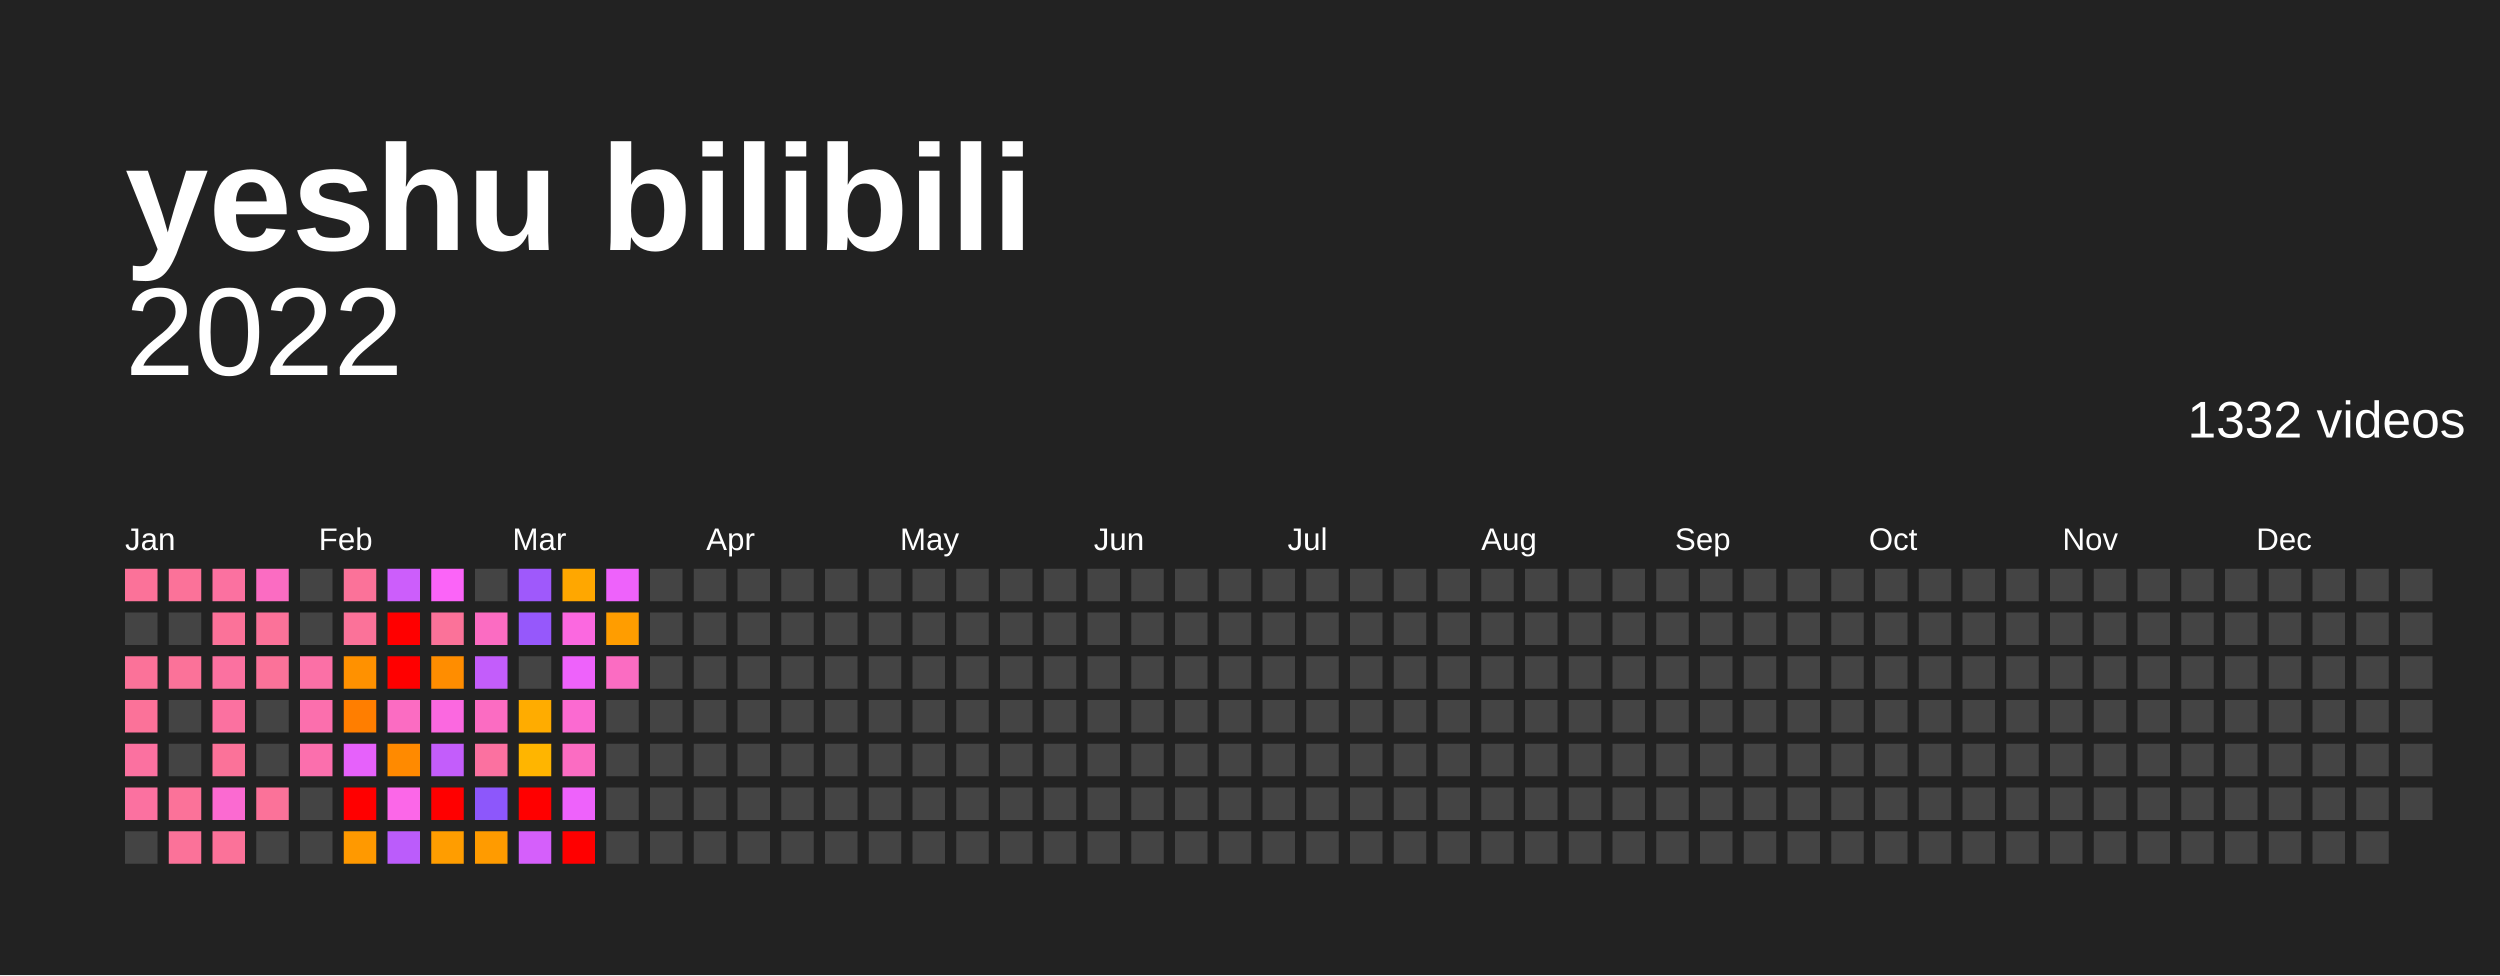
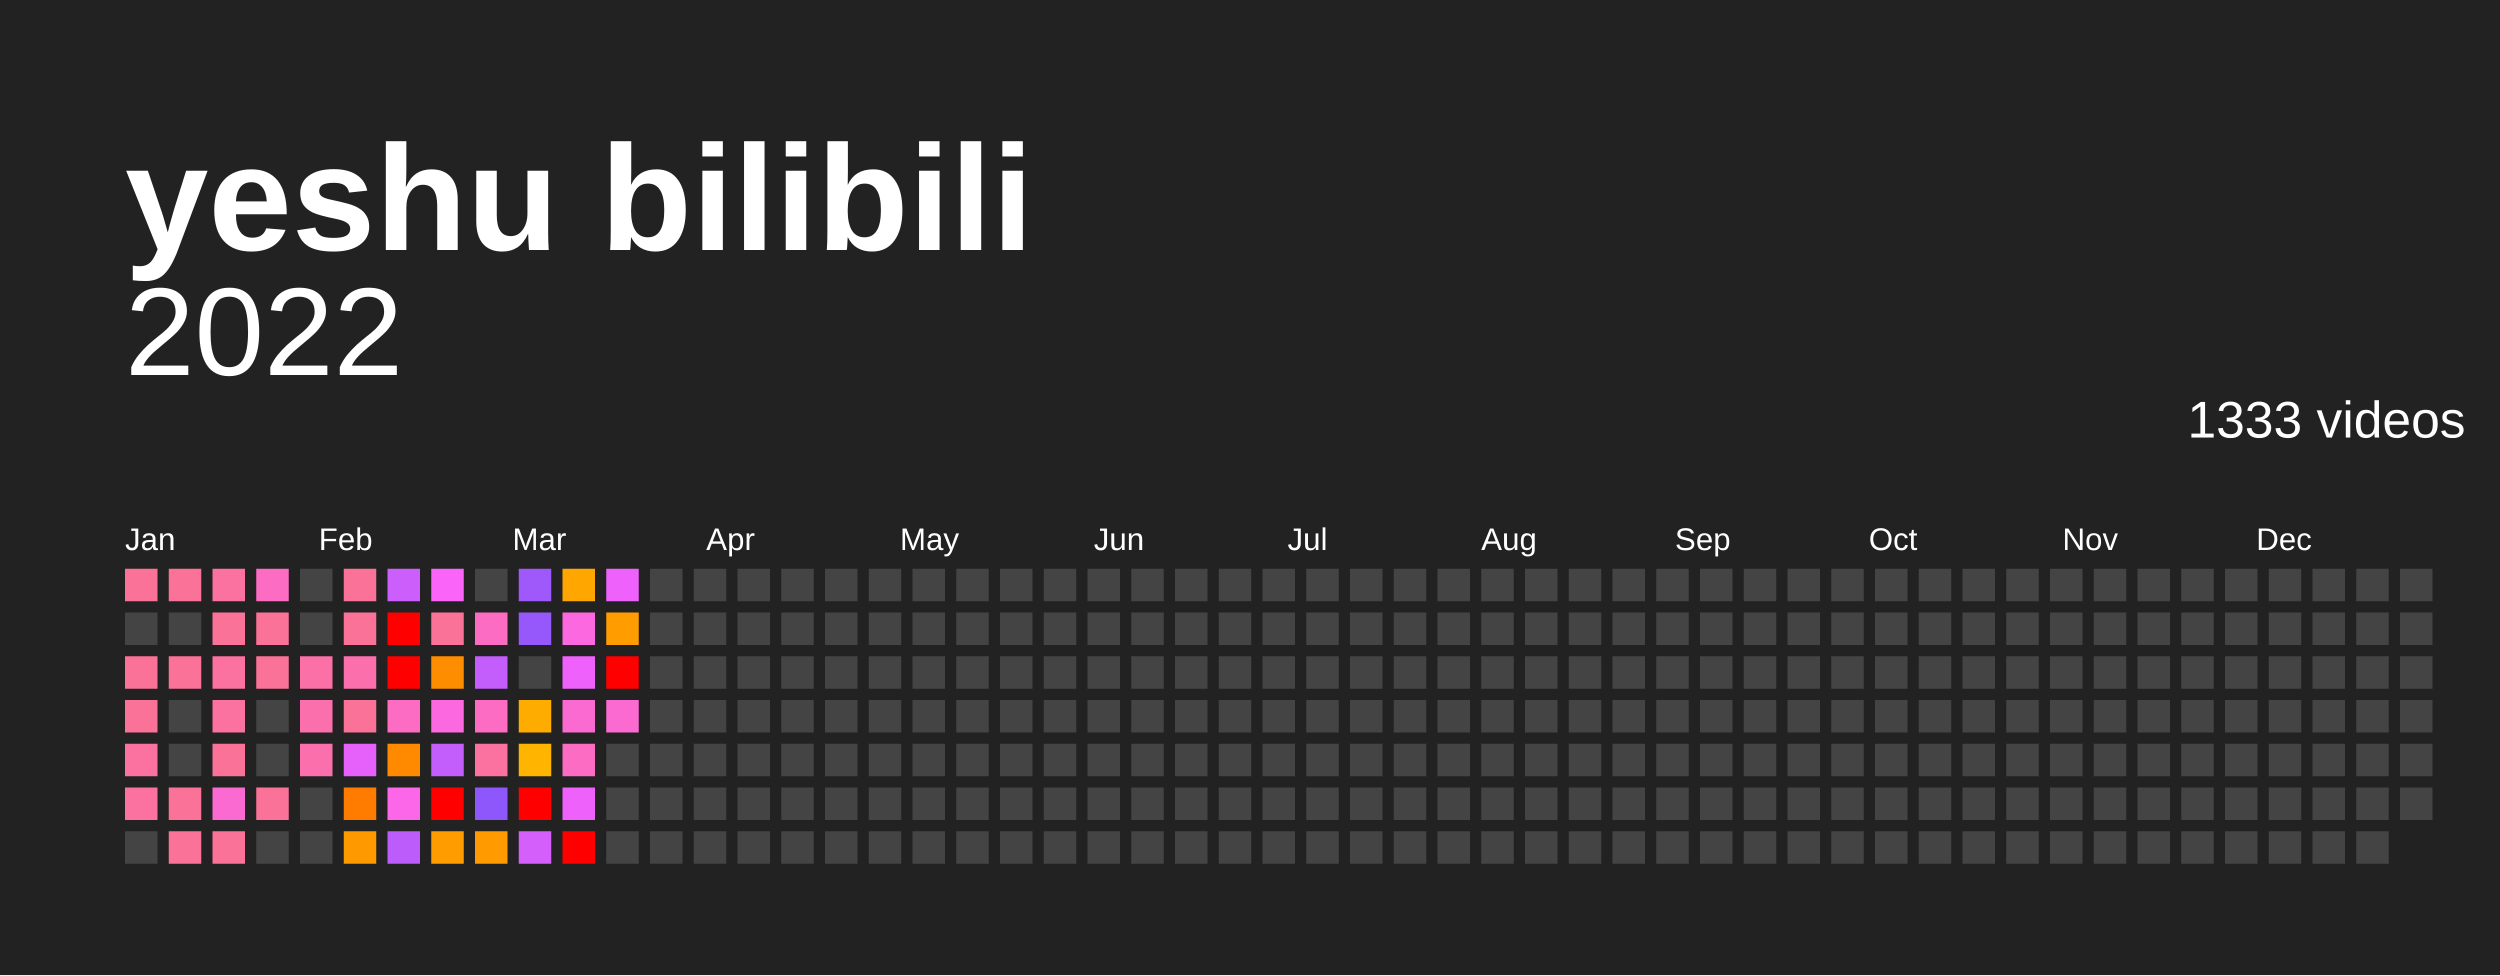
<svg xmlns="http://www.w3.org/2000/svg" baseProfile="full" height="78mm" version="1.1" viewBox="0,0,200,78" width="200mm">
  <defs />
  <rect fill="#222222" height="78" width="200" x="0" y="0" />
  <text fill="#FFFFFF" style="font-size:12px; font-family:Arial; font-weight:bold;" x="10" y="20">yeshu bilibili</text>
  <text alignment-baseline="hanging" fill="#FFFFFF" style="font-size:10.0px; font-family:Arial;" x="10" y="30">2022</text>
-   <text alignment-baseline="hanging" fill="#FFFFFF" style="font-size:4.125px; font-family:Arial;" x="175" y="35">1332 videos</text>
+   <text alignment-baseline="hanging" fill="#FFFFFF" style="font-size:4.125px; font-family:Arial;" x="175" y="35">1333 videos</text>
  <text fill="#FFFFFF" style="font-size:2.5px; font-family:Arial" x="10.0" y="44">Jan</text>
  <text fill="#FFFFFF" style="font-size:2.5px; font-family:Arial" x="25.5" y="44">Feb</text>
  <text fill="#FFFFFF" style="font-size:2.5px; font-family:Arial" x="41.0" y="44">Mar</text>
  <text fill="#FFFFFF" style="font-size:2.5px; font-family:Arial" x="56.5" y="44">Apr</text>
  <text fill="#FFFFFF" style="font-size:2.5px; font-family:Arial" x="72.0" y="44">May</text>
  <text fill="#FFFFFF" style="font-size:2.5px; font-family:Arial" x="87.5" y="44">Jun</text>
  <text fill="#FFFFFF" style="font-size:2.5px; font-family:Arial" x="103.0" y="44">Jul</text>
  <text fill="#FFFFFF" style="font-size:2.5px; font-family:Arial" x="118.5" y="44">Aug</text>
  <text fill="#FFFFFF" style="font-size:2.5px; font-family:Arial" x="134.0" y="44">Sep</text>
  <text fill="#FFFFFF" style="font-size:2.5px; font-family:Arial" x="149.5" y="44">Oct</text>
  <text fill="#FFFFFF" style="font-size:2.5px; font-family:Arial" x="165.0" y="44">Nov</text>
  <text fill="#FFFFFF" style="font-size:2.5px; font-family:Arial" x="180.5" y="44">Dec</text>
  <rect fill="#fb7299" height="2.6" width="2.6" x="10.0" y="45.5" />
  <rect fill="#444444" height="2.6" width="2.6" x="10.0" y="49.0" />
  <rect fill="#fb7299" height="2.6" width="2.6" x="10.0" y="52.5" />
  <rect fill="#fb7299" height="2.6" width="2.6" x="10.0" y="56.0" />
  <rect fill="#fb71a0" height="2.6" width="2.6" x="10.0" y="59.5" />
  <rect fill="#fb71a0" height="2.6" width="2.6" x="10.0" y="63.0" />
  <rect fill="#444444" height="2.6" width="2.6" x="10.0" y="66.5" />
  <rect fill="#fb7299" height="2.6" width="2.6" x="13.5" y="45.5" />
  <rect fill="#444444" height="2.6" width="2.6" x="13.5" y="49.0" />
  <rect fill="#fb7299" height="2.6" width="2.6" x="13.5" y="52.5" />
  <rect fill="#444444" height="2.6" width="2.6" x="13.5" y="56.0" />
  <rect fill="#444444" height="2.6" width="2.6" x="13.5" y="59.5" />
  <rect fill="#fb7299" height="2.6" width="2.6" x="13.5" y="63.0" />
  <rect fill="#fb7299" height="2.6" width="2.6" x="13.5" y="66.5" />
  <rect fill="#fb71a0" height="2.6" width="2.6" x="17.0" y="45.5" />
  <rect fill="#fb7299" height="2.6" width="2.6" x="17.0" y="49.0" />
  <rect fill="#fb71a0" height="2.6" width="2.6" x="17.0" y="52.5" />
  <rect fill="#fb71a0" height="2.6" width="2.6" x="17.0" y="56.0" />
  <rect fill="#fb7299" height="2.6" width="2.6" x="17.0" y="59.5" />
  <rect fill="#fb6ad1" height="2.6" width="2.6" x="17.0" y="63.0" />
  <rect fill="#fb7299" height="2.6" width="2.6" x="17.0" y="66.5" />
  <rect fill="#fb6cc2" height="2.6" width="2.6" x="20.5" y="45.5" />
  <rect fill="#fb7299" height="2.6" width="2.6" x="20.5" y="49.0" />
  <rect fill="#fb7299" height="2.6" width="2.6" x="20.5" y="52.5" />
  <rect fill="#444444" height="2.6" width="2.6" x="20.5" y="56.0" />
  <rect fill="#444444" height="2.6" width="2.6" x="20.5" y="59.5" />
  <rect fill="#fb7299" height="2.6" width="2.6" x="20.5" y="63.0" />
  <rect fill="#444444" height="2.6" width="2.6" x="20.5" y="66.5" />
  <rect fill="#444444" height="2.6" width="2.6" x="24.0" y="45.5" />
  <rect fill="#444444" height="2.6" width="2.6" x="24.0" y="49.0" />
  <rect fill="#fb70a6" height="2.6" width="2.6" x="24.0" y="52.5" />
  <rect fill="#fb6fad" height="2.6" width="2.6" x="24.0" y="56.0" />
  <rect fill="#fb6fad" height="2.6" width="2.6" x="24.0" y="59.5" />
  <rect fill="#444444" height="2.6" width="2.6" x="24.0" y="63.0" />
  <rect fill="#444444" height="2.6" width="2.6" x="24.0" y="66.5" />
  <rect fill="#fb7299" height="2.6" width="2.6" x="27.5" y="45.5" />
  <rect fill="#fb7299" height="2.6" width="2.6" x="27.5" y="49.0" />
-   <rect fill="#ff9100" height="2.6" width="2.6" x="27.5" y="52.5" />
-   <rect fill="#ff7e00" height="2.6" width="2.6" x="27.5" y="56.0" />
+   <rect fill="#fb6fad" height="2.6" width="2.6" x="27.5" y="52.5" />
+   <rect fill="#fb7299" height="2.6" width="2.6" x="27.5" y="56.0" />
  <rect fill="#e661fb" height="2.6" width="2.6" x="27.5" y="59.5" />
-   <rect fill="red" height="2.6" width="2.6" x="27.5" y="63.0" />
+   <rect fill="#ff7c00" height="2.6" width="2.6" x="27.5" y="63.0" />
  <rect fill="#ff9900" height="2.6" width="2.6" x="27.5" y="66.5" />
  <rect fill="#cc5efb" height="2.6" width="2.6" x="31.0" y="45.5" />
  <rect fill="red" height="2.6" width="2.6" x="31.0" y="49.0" />
  <rect fill="red" height="2.6" width="2.6" x="31.0" y="52.5" />
  <rect fill="#fb6cc2" height="2.6" width="2.6" x="31.0" y="56.0" />
  <rect fill="#ff8a00" height="2.6" width="2.6" x="31.0" y="59.5" />
  <rect fill="#fb67e8" height="2.6" width="2.6" x="31.0" y="63.0" />
  <rect fill="#bb5cfb" height="2.6" width="2.6" x="31.0" y="66.5" />
  <rect fill="#fb64f8" height="2.6" width="2.6" x="34.5" y="45.5" />
  <rect fill="#fb7299" height="2.6" width="2.6" x="34.5" y="49.0" />
  <rect fill="#ff8d00" height="2.6" width="2.6" x="34.5" y="52.5" />
  <rect fill="#fb68e0" height="2.6" width="2.6" x="34.5" y="56.0" />
  <rect fill="#c35dfb" height="2.6" width="2.6" x="34.5" y="59.5" />
  <rect fill="red" height="2.6" width="2.6" x="34.5" y="63.0" />
  <rect fill="#ff9d00" height="2.6" width="2.6" x="34.5" y="66.5" />
  <rect fill="#444444" height="2.6" width="2.6" x="38.0" y="45.5" />
  <rect fill="#fb6cc2" height="2.6" width="2.6" x="38.0" y="49.0" />
  <rect fill="#c35dfb" height="2.6" width="2.6" x="38.0" y="52.5" />
  <rect fill="#fb6cc2" height="2.6" width="2.6" x="38.0" y="56.0" />
  <rect fill="#fb71a0" height="2.6" width="2.6" x="38.0" y="59.5" />
  <rect fill="#8d57fb" height="2.6" width="2.6" x="38.0" y="63.0" />
  <rect fill="#ff9b00" height="2.6" width="2.6" x="38.0" y="66.5" />
  <rect fill="#9f59fb" height="2.6" width="2.6" x="41.5" y="45.5" />
  <rect fill="#9658fb" height="2.6" width="2.6" x="41.5" y="49.0" />
  <rect fill="#444444" height="2.6" width="2.6" x="41.5" y="52.5" />
  <rect fill="#ffac00" height="2.6" width="2.6" x="41.5" y="56.0" />
  <rect fill="#ffb500" height="2.6" width="2.6" x="41.5" y="59.5" />
  <rect fill="red" height="2.6" width="2.6" x="41.5" y="63.0" />
  <rect fill="#d55ffb" height="2.6" width="2.6" x="41.5" y="66.5" />
  <rect fill="#ffa700" height="2.6" width="2.6" x="45.0" y="45.5" />
  <rect fill="#fb68e0" height="2.6" width="2.6" x="45.0" y="49.0" />
  <rect fill="#ee62fb" height="2.6" width="2.6" x="45.0" y="52.5" />
  <rect fill="#fb6ad1" height="2.6" width="2.6" x="45.0" y="56.0" />
  <rect fill="#fb6cc2" height="2.6" width="2.6" x="45.0" y="59.5" />
  <rect fill="#ee62fb" height="2.6" width="2.6" x="45.0" y="63.0" />
  <rect fill="red" height="2.6" width="2.6" x="45.0" y="66.5" />
  <rect fill="#ee62fb" height="2.6" width="2.6" x="48.5" y="45.5" />
  <rect fill="#ff9d00" height="2.6" width="2.6" x="48.5" y="49.0" />
-   <rect fill="#fb6cc2" height="2.6" width="2.6" x="48.5" y="52.5" />
-   <rect fill="#444444" height="2.6" width="2.6" x="48.5" y="56.0" />
+   <rect fill="red" height="2.6" width="2.6" x="48.5" y="52.5" />
+   <rect fill="#fb6ad1" height="2.6" width="2.6" x="48.5" y="56.0" />
  <rect fill="#444444" height="2.6" width="2.6" x="48.5" y="59.5" />
  <rect fill="#444444" height="2.6" width="2.6" x="48.5" y="63.0" />
  <rect fill="#444444" height="2.6" width="2.6" x="48.5" y="66.5" />
  <rect fill="#444444" height="2.6" width="2.6" x="52.0" y="45.5" />
  <rect fill="#444444" height="2.6" width="2.6" x="52.0" y="49.0" />
  <rect fill="#444444" height="2.6" width="2.6" x="52.0" y="52.5" />
  <rect fill="#444444" height="2.6" width="2.6" x="52.0" y="56.0" />
  <rect fill="#444444" height="2.6" width="2.6" x="52.0" y="59.5" />
  <rect fill="#444444" height="2.6" width="2.6" x="52.0" y="63.0" />
  <rect fill="#444444" height="2.6" width="2.6" x="52.0" y="66.5" />
  <rect fill="#444444" height="2.6" width="2.6" x="55.5" y="45.5" />
  <rect fill="#444444" height="2.6" width="2.6" x="55.5" y="49.0" />
  <rect fill="#444444" height="2.6" width="2.6" x="55.5" y="52.5" />
  <rect fill="#444444" height="2.6" width="2.6" x="55.5" y="56.0" />
  <rect fill="#444444" height="2.6" width="2.6" x="55.5" y="59.5" />
  <rect fill="#444444" height="2.6" width="2.6" x="55.5" y="63.0" />
  <rect fill="#444444" height="2.6" width="2.6" x="55.5" y="66.5" />
  <rect fill="#444444" height="2.6" width="2.6" x="59.0" y="45.5" />
  <rect fill="#444444" height="2.6" width="2.6" x="59.0" y="49.0" />
  <rect fill="#444444" height="2.6" width="2.6" x="59.0" y="52.5" />
  <rect fill="#444444" height="2.6" width="2.6" x="59.0" y="56.0" />
  <rect fill="#444444" height="2.6" width="2.6" x="59.0" y="59.5" />
  <rect fill="#444444" height="2.6" width="2.6" x="59.0" y="63.0" />
  <rect fill="#444444" height="2.6" width="2.6" x="59.0" y="66.5" />
  <rect fill="#444444" height="2.6" width="2.6" x="62.5" y="45.5" />
  <rect fill="#444444" height="2.6" width="2.6" x="62.5" y="49.0" />
  <rect fill="#444444" height="2.6" width="2.6" x="62.5" y="52.5" />
  <rect fill="#444444" height="2.6" width="2.6" x="62.5" y="56.0" />
  <rect fill="#444444" height="2.6" width="2.6" x="62.5" y="59.5" />
  <rect fill="#444444" height="2.6" width="2.6" x="62.5" y="63.0" />
  <rect fill="#444444" height="2.6" width="2.6" x="62.5" y="66.5" />
  <rect fill="#444444" height="2.6" width="2.6" x="66.0" y="45.5" />
  <rect fill="#444444" height="2.6" width="2.6" x="66.0" y="49.0" />
  <rect fill="#444444" height="2.6" width="2.6" x="66.0" y="52.5" />
  <rect fill="#444444" height="2.6" width="2.6" x="66.0" y="56.0" />
  <rect fill="#444444" height="2.6" width="2.6" x="66.0" y="59.5" />
  <rect fill="#444444" height="2.6" width="2.6" x="66.0" y="63.0" />
  <rect fill="#444444" height="2.6" width="2.6" x="66.0" y="66.5" />
  <rect fill="#444444" height="2.6" width="2.6" x="69.5" y="45.5" />
  <rect fill="#444444" height="2.6" width="2.6" x="69.5" y="49.0" />
  <rect fill="#444444" height="2.6" width="2.6" x="69.5" y="52.5" />
  <rect fill="#444444" height="2.6" width="2.6" x="69.5" y="56.0" />
  <rect fill="#444444" height="2.6" width="2.6" x="69.5" y="59.5" />
  <rect fill="#444444" height="2.6" width="2.6" x="69.5" y="63.0" />
  <rect fill="#444444" height="2.6" width="2.6" x="69.5" y="66.5" />
  <rect fill="#444444" height="2.6" width="2.6" x="73.0" y="45.5" />
  <rect fill="#444444" height="2.6" width="2.6" x="73.0" y="49.0" />
  <rect fill="#444444" height="2.6" width="2.6" x="73.0" y="52.5" />
  <rect fill="#444444" height="2.6" width="2.6" x="73.0" y="56.0" />
  <rect fill="#444444" height="2.6" width="2.6" x="73.0" y="59.5" />
  <rect fill="#444444" height="2.6" width="2.6" x="73.0" y="63.0" />
  <rect fill="#444444" height="2.6" width="2.6" x="73.0" y="66.5" />
  <rect fill="#444444" height="2.6" width="2.6" x="76.5" y="45.5" />
  <rect fill="#444444" height="2.6" width="2.6" x="76.5" y="49.0" />
  <rect fill="#444444" height="2.6" width="2.6" x="76.5" y="52.5" />
  <rect fill="#444444" height="2.6" width="2.6" x="76.5" y="56.0" />
  <rect fill="#444444" height="2.6" width="2.6" x="76.5" y="59.5" />
  <rect fill="#444444" height="2.6" width="2.6" x="76.5" y="63.0" />
  <rect fill="#444444" height="2.6" width="2.6" x="76.5" y="66.5" />
  <rect fill="#444444" height="2.6" width="2.6" x="80.0" y="45.5" />
  <rect fill="#444444" height="2.6" width="2.6" x="80.0" y="49.0" />
  <rect fill="#444444" height="2.6" width="2.6" x="80.0" y="52.5" />
  <rect fill="#444444" height="2.6" width="2.6" x="80.0" y="56.0" />
  <rect fill="#444444" height="2.6" width="2.6" x="80.0" y="59.5" />
  <rect fill="#444444" height="2.6" width="2.6" x="80.0" y="63.0" />
  <rect fill="#444444" height="2.6" width="2.6" x="80.0" y="66.5" />
  <rect fill="#444444" height="2.6" width="2.6" x="83.5" y="45.5" />
  <rect fill="#444444" height="2.6" width="2.6" x="83.5" y="49.0" />
  <rect fill="#444444" height="2.6" width="2.6" x="83.5" y="52.5" />
  <rect fill="#444444" height="2.6" width="2.6" x="83.5" y="56.0" />
  <rect fill="#444444" height="2.6" width="2.6" x="83.5" y="59.5" />
  <rect fill="#444444" height="2.6" width="2.6" x="83.5" y="63.0" />
  <rect fill="#444444" height="2.6" width="2.6" x="83.5" y="66.5" />
  <rect fill="#444444" height="2.6" width="2.6" x="87.0" y="45.5" />
  <rect fill="#444444" height="2.6" width="2.6" x="87.0" y="49.0" />
  <rect fill="#444444" height="2.6" width="2.6" x="87.0" y="52.5" />
  <rect fill="#444444" height="2.6" width="2.6" x="87.0" y="56.0" />
  <rect fill="#444444" height="2.6" width="2.6" x="87.0" y="59.5" />
  <rect fill="#444444" height="2.6" width="2.6" x="87.0" y="63.0" />
  <rect fill="#444444" height="2.6" width="2.6" x="87.0" y="66.5" />
  <rect fill="#444444" height="2.6" width="2.6" x="90.5" y="45.5" />
  <rect fill="#444444" height="2.6" width="2.6" x="90.5" y="49.0" />
  <rect fill="#444444" height="2.6" width="2.6" x="90.5" y="52.5" />
  <rect fill="#444444" height="2.6" width="2.6" x="90.5" y="56.0" />
  <rect fill="#444444" height="2.6" width="2.6" x="90.5" y="59.5" />
  <rect fill="#444444" height="2.6" width="2.6" x="90.5" y="63.0" />
  <rect fill="#444444" height="2.6" width="2.6" x="90.5" y="66.5" />
  <rect fill="#444444" height="2.6" width="2.6" x="94.0" y="45.5" />
  <rect fill="#444444" height="2.6" width="2.6" x="94.0" y="49.0" />
  <rect fill="#444444" height="2.6" width="2.6" x="94.0" y="52.5" />
  <rect fill="#444444" height="2.6" width="2.6" x="94.0" y="56.0" />
  <rect fill="#444444" height="2.6" width="2.6" x="94.0" y="59.5" />
  <rect fill="#444444" height="2.6" width="2.6" x="94.0" y="63.0" />
  <rect fill="#444444" height="2.6" width="2.6" x="94.0" y="66.5" />
  <rect fill="#444444" height="2.6" width="2.6" x="97.5" y="45.5" />
  <rect fill="#444444" height="2.6" width="2.6" x="97.5" y="49.0" />
  <rect fill="#444444" height="2.6" width="2.6" x="97.5" y="52.5" />
  <rect fill="#444444" height="2.6" width="2.6" x="97.5" y="56.0" />
  <rect fill="#444444" height="2.6" width="2.6" x="97.5" y="59.5" />
  <rect fill="#444444" height="2.6" width="2.6" x="97.5" y="63.0" />
  <rect fill="#444444" height="2.6" width="2.6" x="97.5" y="66.5" />
  <rect fill="#444444" height="2.6" width="2.6" x="101.0" y="45.5" />
  <rect fill="#444444" height="2.6" width="2.6" x="101.0" y="49.0" />
  <rect fill="#444444" height="2.6" width="2.6" x="101.0" y="52.5" />
  <rect fill="#444444" height="2.6" width="2.6" x="101.0" y="56.0" />
  <rect fill="#444444" height="2.6" width="2.6" x="101.0" y="59.5" />
  <rect fill="#444444" height="2.6" width="2.6" x="101.0" y="63.0" />
  <rect fill="#444444" height="2.6" width="2.6" x="101.0" y="66.5" />
  <rect fill="#444444" height="2.6" width="2.6" x="104.5" y="45.5" />
  <rect fill="#444444" height="2.6" width="2.6" x="104.5" y="49.0" />
  <rect fill="#444444" height="2.6" width="2.6" x="104.5" y="52.5" />
  <rect fill="#444444" height="2.6" width="2.6" x="104.5" y="56.0" />
  <rect fill="#444444" height="2.6" width="2.6" x="104.5" y="59.5" />
  <rect fill="#444444" height="2.6" width="2.6" x="104.5" y="63.0" />
  <rect fill="#444444" height="2.6" width="2.6" x="104.5" y="66.5" />
  <rect fill="#444444" height="2.6" width="2.6" x="108.0" y="45.5" />
  <rect fill="#444444" height="2.6" width="2.6" x="108.0" y="49.0" />
  <rect fill="#444444" height="2.6" width="2.6" x="108.0" y="52.5" />
  <rect fill="#444444" height="2.6" width="2.6" x="108.0" y="56.0" />
  <rect fill="#444444" height="2.6" width="2.6" x="108.0" y="59.5" />
  <rect fill="#444444" height="2.6" width="2.6" x="108.0" y="63.0" />
  <rect fill="#444444" height="2.6" width="2.6" x="108.0" y="66.5" />
  <rect fill="#444444" height="2.6" width="2.6" x="111.5" y="45.5" />
  <rect fill="#444444" height="2.6" width="2.6" x="111.5" y="49.0" />
  <rect fill="#444444" height="2.6" width="2.6" x="111.5" y="52.5" />
  <rect fill="#444444" height="2.6" width="2.6" x="111.5" y="56.0" />
  <rect fill="#444444" height="2.6" width="2.6" x="111.5" y="59.5" />
  <rect fill="#444444" height="2.6" width="2.6" x="111.5" y="63.0" />
  <rect fill="#444444" height="2.6" width="2.6" x="111.5" y="66.5" />
  <rect fill="#444444" height="2.6" width="2.6" x="115.0" y="45.5" />
  <rect fill="#444444" height="2.6" width="2.6" x="115.0" y="49.0" />
  <rect fill="#444444" height="2.6" width="2.6" x="115.0" y="52.5" />
  <rect fill="#444444" height="2.6" width="2.6" x="115.0" y="56.0" />
  <rect fill="#444444" height="2.6" width="2.6" x="115.0" y="59.5" />
  <rect fill="#444444" height="2.6" width="2.6" x="115.0" y="63.0" />
  <rect fill="#444444" height="2.6" width="2.6" x="115.0" y="66.5" />
  <rect fill="#444444" height="2.6" width="2.6" x="118.5" y="45.5" />
  <rect fill="#444444" height="2.6" width="2.6" x="118.5" y="49.0" />
  <rect fill="#444444" height="2.6" width="2.6" x="118.5" y="52.5" />
  <rect fill="#444444" height="2.6" width="2.6" x="118.5" y="56.0" />
  <rect fill="#444444" height="2.6" width="2.6" x="118.5" y="59.5" />
  <rect fill="#444444" height="2.6" width="2.6" x="118.5" y="63.0" />
  <rect fill="#444444" height="2.6" width="2.6" x="118.5" y="66.5" />
  <rect fill="#444444" height="2.6" width="2.6" x="122.0" y="45.5" />
  <rect fill="#444444" height="2.6" width="2.6" x="122.0" y="49.0" />
  <rect fill="#444444" height="2.6" width="2.6" x="122.0" y="52.5" />
  <rect fill="#444444" height="2.6" width="2.6" x="122.0" y="56.0" />
  <rect fill="#444444" height="2.6" width="2.6" x="122.0" y="59.5" />
  <rect fill="#444444" height="2.6" width="2.6" x="122.0" y="63.0" />
  <rect fill="#444444" height="2.6" width="2.6" x="122.0" y="66.5" />
  <rect fill="#444444" height="2.6" width="2.6" x="125.5" y="45.5" />
  <rect fill="#444444" height="2.6" width="2.6" x="125.5" y="49.0" />
  <rect fill="#444444" height="2.6" width="2.6" x="125.5" y="52.5" />
  <rect fill="#444444" height="2.6" width="2.6" x="125.5" y="56.0" />
  <rect fill="#444444" height="2.6" width="2.6" x="125.5" y="59.5" />
  <rect fill="#444444" height="2.6" width="2.6" x="125.5" y="63.0" />
  <rect fill="#444444" height="2.6" width="2.6" x="125.5" y="66.5" />
  <rect fill="#444444" height="2.6" width="2.6" x="129.0" y="45.5" />
  <rect fill="#444444" height="2.6" width="2.6" x="129.0" y="49.0" />
  <rect fill="#444444" height="2.6" width="2.6" x="129.0" y="52.5" />
  <rect fill="#444444" height="2.6" width="2.6" x="129.0" y="56.0" />
  <rect fill="#444444" height="2.6" width="2.6" x="129.0" y="59.5" />
  <rect fill="#444444" height="2.6" width="2.6" x="129.0" y="63.0" />
  <rect fill="#444444" height="2.6" width="2.6" x="129.0" y="66.5" />
  <rect fill="#444444" height="2.6" width="2.6" x="132.5" y="45.5" />
  <rect fill="#444444" height="2.6" width="2.6" x="132.5" y="49.0" />
  <rect fill="#444444" height="2.6" width="2.6" x="132.5" y="52.5" />
  <rect fill="#444444" height="2.6" width="2.6" x="132.5" y="56.0" />
  <rect fill="#444444" height="2.6" width="2.6" x="132.5" y="59.5" />
  <rect fill="#444444" height="2.6" width="2.6" x="132.5" y="63.0" />
  <rect fill="#444444" height="2.6" width="2.6" x="132.5" y="66.5" />
  <rect fill="#444444" height="2.6" width="2.6" x="136.0" y="45.5" />
  <rect fill="#444444" height="2.6" width="2.6" x="136.0" y="49.0" />
  <rect fill="#444444" height="2.6" width="2.6" x="136.0" y="52.5" />
  <rect fill="#444444" height="2.6" width="2.6" x="136.0" y="56.0" />
  <rect fill="#444444" height="2.6" width="2.6" x="136.0" y="59.5" />
  <rect fill="#444444" height="2.6" width="2.6" x="136.0" y="63.0" />
  <rect fill="#444444" height="2.6" width="2.6" x="136.0" y="66.5" />
  <rect fill="#444444" height="2.6" width="2.6" x="139.5" y="45.5" />
  <rect fill="#444444" height="2.6" width="2.6" x="139.5" y="49.0" />
  <rect fill="#444444" height="2.6" width="2.6" x="139.5" y="52.5" />
  <rect fill="#444444" height="2.6" width="2.6" x="139.5" y="56.0" />
  <rect fill="#444444" height="2.6" width="2.6" x="139.5" y="59.5" />
  <rect fill="#444444" height="2.6" width="2.6" x="139.5" y="63.0" />
  <rect fill="#444444" height="2.6" width="2.6" x="139.5" y="66.5" />
  <rect fill="#444444" height="2.6" width="2.6" x="143.0" y="45.5" />
  <rect fill="#444444" height="2.6" width="2.6" x="143.0" y="49.0" />
  <rect fill="#444444" height="2.6" width="2.6" x="143.0" y="52.5" />
  <rect fill="#444444" height="2.6" width="2.6" x="143.0" y="56.0" />
  <rect fill="#444444" height="2.6" width="2.6" x="143.0" y="59.5" />
  <rect fill="#444444" height="2.6" width="2.6" x="143.0" y="63.0" />
  <rect fill="#444444" height="2.6" width="2.6" x="143.0" y="66.5" />
  <rect fill="#444444" height="2.6" width="2.6" x="146.5" y="45.5" />
  <rect fill="#444444" height="2.6" width="2.6" x="146.5" y="49.0" />
  <rect fill="#444444" height="2.6" width="2.6" x="146.5" y="52.5" />
  <rect fill="#444444" height="2.6" width="2.6" x="146.5" y="56.0" />
  <rect fill="#444444" height="2.6" width="2.6" x="146.5" y="59.5" />
  <rect fill="#444444" height="2.6" width="2.6" x="146.5" y="63.0" />
  <rect fill="#444444" height="2.6" width="2.6" x="146.5" y="66.5" />
  <rect fill="#444444" height="2.6" width="2.6" x="150.0" y="45.5" />
  <rect fill="#444444" height="2.6" width="2.6" x="150.0" y="49.0" />
  <rect fill="#444444" height="2.6" width="2.6" x="150.0" y="52.5" />
  <rect fill="#444444" height="2.6" width="2.6" x="150.0" y="56.0" />
  <rect fill="#444444" height="2.6" width="2.6" x="150.0" y="59.5" />
  <rect fill="#444444" height="2.6" width="2.6" x="150.0" y="63.0" />
  <rect fill="#444444" height="2.6" width="2.6" x="150.0" y="66.5" />
  <rect fill="#444444" height="2.6" width="2.6" x="153.5" y="45.5" />
  <rect fill="#444444" height="2.6" width="2.6" x="153.5" y="49.0" />
  <rect fill="#444444" height="2.6" width="2.6" x="153.5" y="52.5" />
  <rect fill="#444444" height="2.6" width="2.6" x="153.5" y="56.0" />
  <rect fill="#444444" height="2.6" width="2.6" x="153.5" y="59.5" />
  <rect fill="#444444" height="2.6" width="2.6" x="153.5" y="63.0" />
  <rect fill="#444444" height="2.6" width="2.6" x="153.5" y="66.5" />
  <rect fill="#444444" height="2.6" width="2.6" x="157.0" y="45.5" />
  <rect fill="#444444" height="2.6" width="2.6" x="157.0" y="49.0" />
  <rect fill="#444444" height="2.6" width="2.6" x="157.0" y="52.5" />
  <rect fill="#444444" height="2.6" width="2.6" x="157.0" y="56.0" />
  <rect fill="#444444" height="2.6" width="2.6" x="157.0" y="59.5" />
  <rect fill="#444444" height="2.6" width="2.6" x="157.0" y="63.0" />
  <rect fill="#444444" height="2.6" width="2.6" x="157.0" y="66.5" />
  <rect fill="#444444" height="2.6" width="2.6" x="160.5" y="45.5" />
  <rect fill="#444444" height="2.6" width="2.6" x="160.5" y="49.0" />
  <rect fill="#444444" height="2.6" width="2.6" x="160.5" y="52.5" />
  <rect fill="#444444" height="2.6" width="2.6" x="160.5" y="56.0" />
  <rect fill="#444444" height="2.6" width="2.6" x="160.5" y="59.5" />
  <rect fill="#444444" height="2.6" width="2.6" x="160.5" y="63.0" />
  <rect fill="#444444" height="2.6" width="2.6" x="160.5" y="66.5" />
  <rect fill="#444444" height="2.6" width="2.6" x="164.0" y="45.5" />
  <rect fill="#444444" height="2.6" width="2.6" x="164.0" y="49.0" />
  <rect fill="#444444" height="2.6" width="2.6" x="164.0" y="52.5" />
  <rect fill="#444444" height="2.6" width="2.6" x="164.0" y="56.0" />
  <rect fill="#444444" height="2.6" width="2.6" x="164.0" y="59.5" />
  <rect fill="#444444" height="2.6" width="2.6" x="164.0" y="63.0" />
  <rect fill="#444444" height="2.6" width="2.6" x="164.0" y="66.5" />
  <rect fill="#444444" height="2.6" width="2.6" x="167.5" y="45.5" />
  <rect fill="#444444" height="2.6" width="2.6" x="167.5" y="49.0" />
  <rect fill="#444444" height="2.6" width="2.6" x="167.5" y="52.5" />
  <rect fill="#444444" height="2.6" width="2.6" x="167.5" y="56.0" />
  <rect fill="#444444" height="2.6" width="2.6" x="167.5" y="59.5" />
  <rect fill="#444444" height="2.6" width="2.6" x="167.5" y="63.0" />
  <rect fill="#444444" height="2.6" width="2.6" x="167.5" y="66.5" />
  <rect fill="#444444" height="2.6" width="2.6" x="171.0" y="45.5" />
  <rect fill="#444444" height="2.6" width="2.6" x="171.0" y="49.0" />
  <rect fill="#444444" height="2.6" width="2.6" x="171.0" y="52.5" />
  <rect fill="#444444" height="2.6" width="2.6" x="171.0" y="56.0" />
  <rect fill="#444444" height="2.6" width="2.6" x="171.0" y="59.5" />
  <rect fill="#444444" height="2.6" width="2.6" x="171.0" y="63.0" />
  <rect fill="#444444" height="2.6" width="2.6" x="171.0" y="66.5" />
  <rect fill="#444444" height="2.6" width="2.6" x="174.5" y="45.5" />
  <rect fill="#444444" height="2.6" width="2.6" x="174.5" y="49.0" />
  <rect fill="#444444" height="2.6" width="2.6" x="174.5" y="52.5" />
  <rect fill="#444444" height="2.6" width="2.6" x="174.5" y="56.0" />
  <rect fill="#444444" height="2.6" width="2.6" x="174.5" y="59.5" />
  <rect fill="#444444" height="2.6" width="2.6" x="174.5" y="63.0" />
  <rect fill="#444444" height="2.6" width="2.6" x="174.5" y="66.5" />
  <rect fill="#444444" height="2.6" width="2.6" x="178.0" y="45.5" />
  <rect fill="#444444" height="2.6" width="2.6" x="178.0" y="49.0" />
  <rect fill="#444444" height="2.6" width="2.6" x="178.0" y="52.5" />
  <rect fill="#444444" height="2.6" width="2.6" x="178.0" y="56.0" />
  <rect fill="#444444" height="2.6" width="2.6" x="178.0" y="59.5" />
  <rect fill="#444444" height="2.6" width="2.6" x="178.0" y="63.0" />
  <rect fill="#444444" height="2.6" width="2.6" x="178.0" y="66.5" />
  <rect fill="#444444" height="2.6" width="2.6" x="181.5" y="45.5" />
  <rect fill="#444444" height="2.6" width="2.6" x="181.5" y="49.0" />
  <rect fill="#444444" height="2.6" width="2.6" x="181.5" y="52.5" />
  <rect fill="#444444" height="2.6" width="2.6" x="181.5" y="56.0" />
  <rect fill="#444444" height="2.6" width="2.6" x="181.5" y="59.5" />
  <rect fill="#444444" height="2.6" width="2.6" x="181.5" y="63.0" />
  <rect fill="#444444" height="2.6" width="2.6" x="181.5" y="66.5" />
  <rect fill="#444444" height="2.6" width="2.6" x="185.0" y="45.5" />
  <rect fill="#444444" height="2.6" width="2.6" x="185.0" y="49.0" />
  <rect fill="#444444" height="2.6" width="2.6" x="185.0" y="52.5" />
  <rect fill="#444444" height="2.6" width="2.6" x="185.0" y="56.0" />
  <rect fill="#444444" height="2.6" width="2.6" x="185.0" y="59.5" />
  <rect fill="#444444" height="2.6" width="2.6" x="185.0" y="63.0" />
  <rect fill="#444444" height="2.6" width="2.6" x="185.0" y="66.5" />
  <rect fill="#444444" height="2.6" width="2.6" x="188.5" y="45.5" />
  <rect fill="#444444" height="2.6" width="2.6" x="188.5" y="49.0" />
  <rect fill="#444444" height="2.6" width="2.6" x="188.5" y="52.5" />
  <rect fill="#444444" height="2.6" width="2.6" x="188.5" y="56.0" />
  <rect fill="#444444" height="2.6" width="2.6" x="188.5" y="59.5" />
  <rect fill="#444444" height="2.6" width="2.6" x="188.5" y="63.0" />
  <rect fill="#444444" height="2.6" width="2.6" x="188.5" y="66.5" />
  <rect fill="#444444" height="2.6" width="2.6" x="192.0" y="45.5" />
  <rect fill="#444444" height="2.6" width="2.6" x="192.0" y="49.0" />
  <rect fill="#444444" height="2.6" width="2.6" x="192.0" y="52.5" />
  <rect fill="#444444" height="2.6" width="2.6" x="192.0" y="56.0" />
  <rect fill="#444444" height="2.6" width="2.6" x="192.0" y="59.5" />
  <rect fill="#444444" height="2.6" width="2.6" x="192.0" y="63.0" />
</svg>
